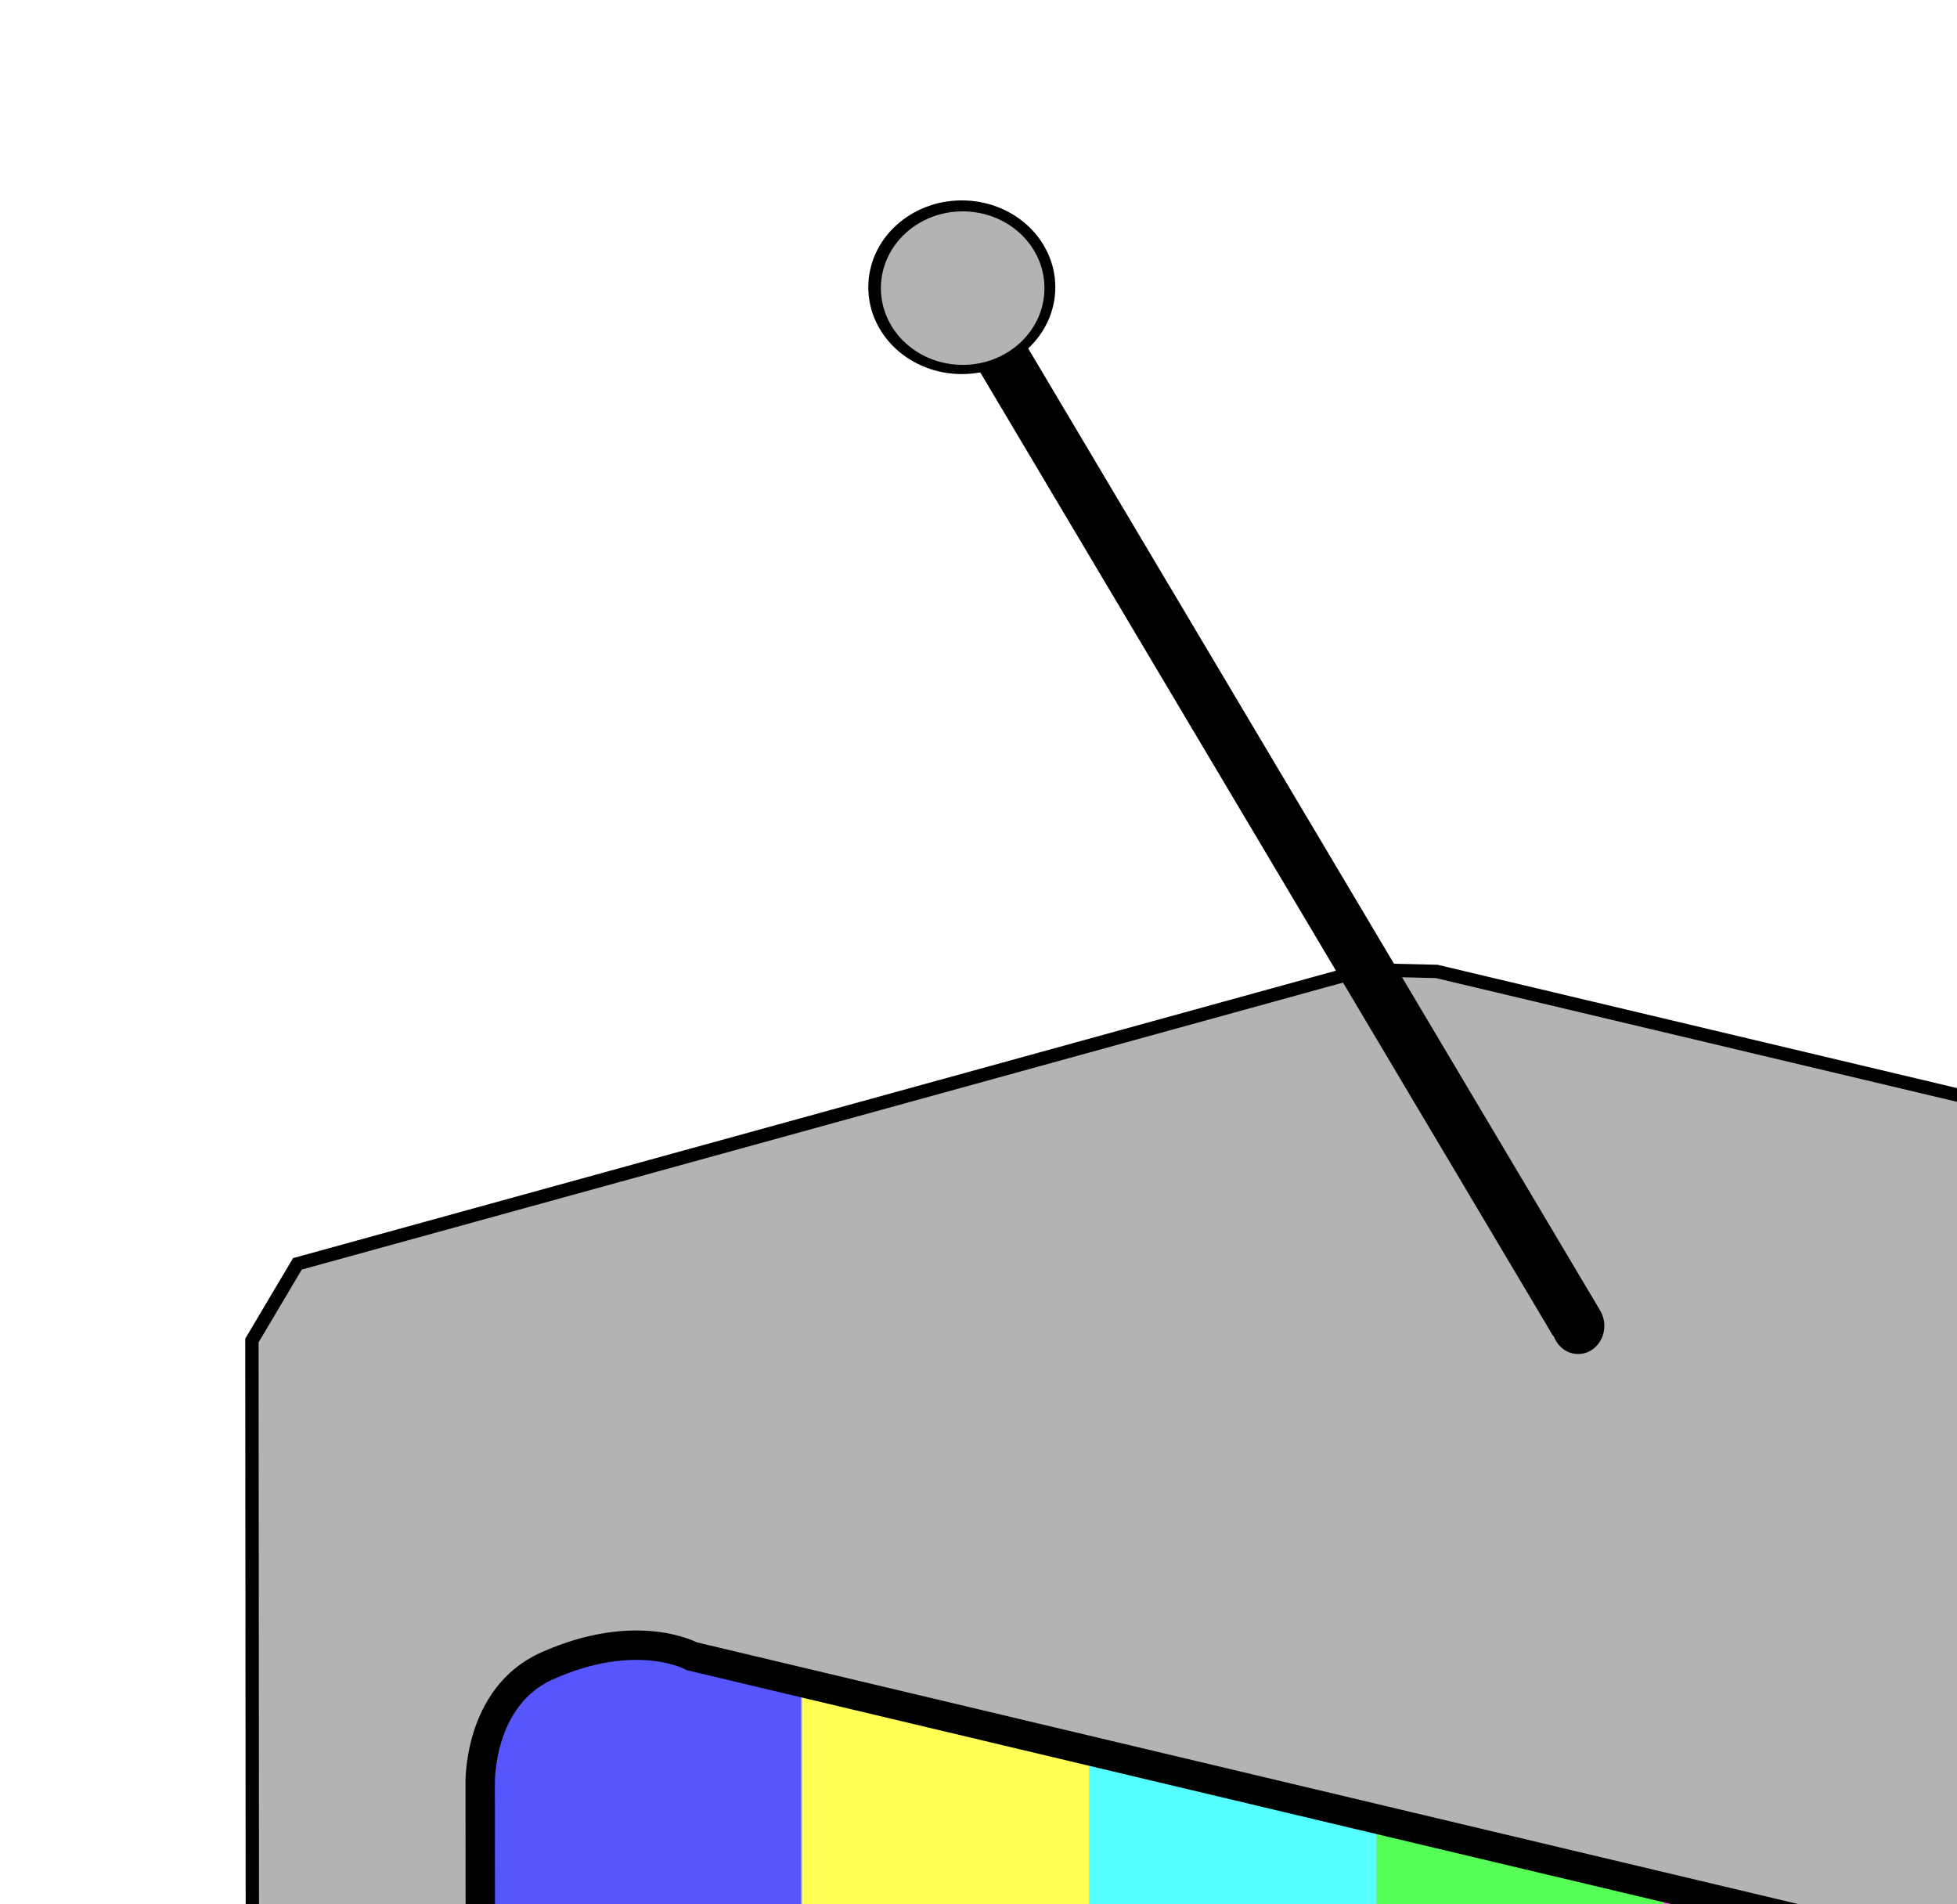
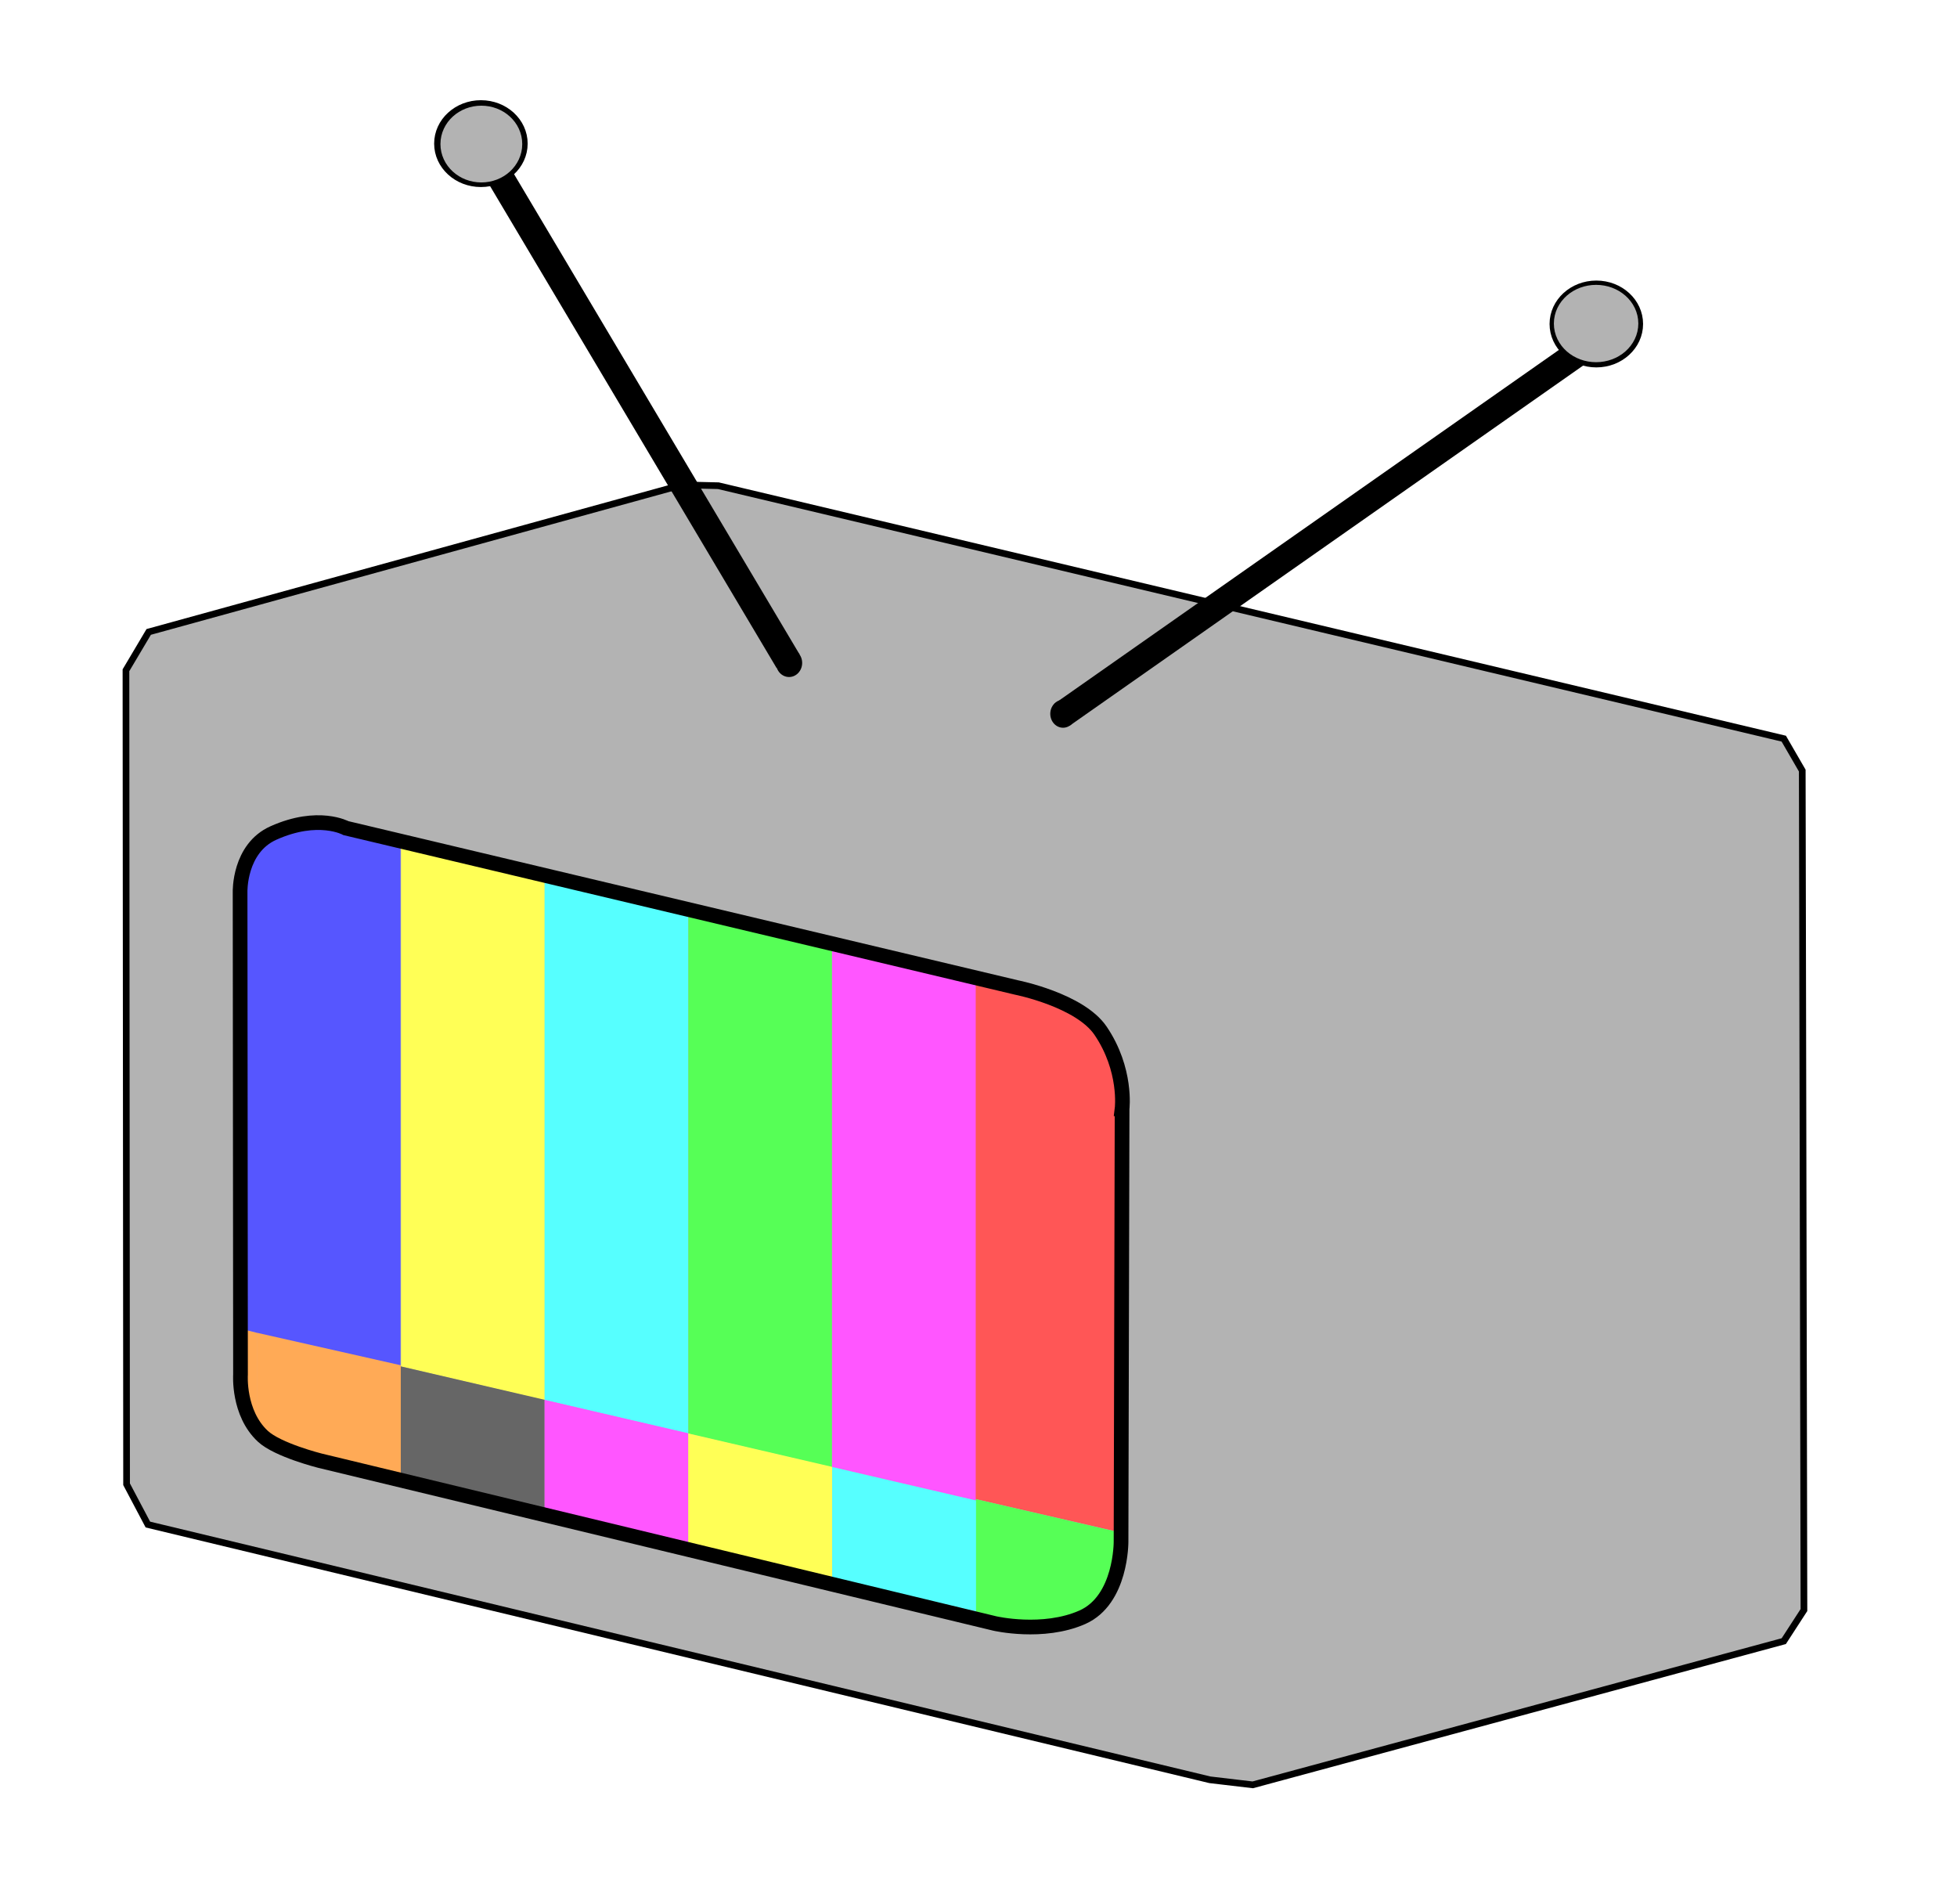
- <svg xmlns="http://www.w3.org/2000/svg" width="146.5" height="142.5" version="1.1" id="svg1">
+ <svg xmlns="http://www.w3.org/2000/svg" width="293" height="285" version="1.1" id="svg1">
  <defs id="defs1" />
  <g id="iteration1-hide-me" style="display:inline">
    <g id="g20" style="display:none">
      <rect fill="#4c4c4c" stroke="#4c4c4c" stroke-width="4" x="26.409" y="85.813" width="83.182" height="29.374" id="svg_41" transform="rotate(-15.5424,68,100.5)" />
      <rect fill="#4c4c4c" stroke="#4c4c4c" stroke-width="4" x="177.77" y="205.153" width="84.961" height="48.694" id="svg_38" transform="rotate(-15.8743,220.25,229.5)" />
      <rect fill="#4c4c4c" stroke="#4c4c4c" stroke-width="4" x="100" y="93.5" width="160.5" height="29" id="svg_39" transform="rotate(13.2636,180.25,108)" style="display:inline" />
      <rect fill="#4c4c4c" stroke="#4c4c4c" stroke-width="4" x="27.817" y="177.552" width="167.841" height="68" id="svg_37" transform="rotate(13.4509,111.738,211.552)" style="display:inline" />
      <rect fill="#4c4c4c" stroke="#4c4c4c" stroke-width="4" x="104.5" y="113.5" width="164.5" height="131" id="svg_36" style="display:inline" />
      <rect fill="#4c4c4c" stroke="#4c4c4c" stroke-width="4" x="19" y="100.5" width="194.5" height="126" id="svg_35" style="display:inline" />
    </g>
    <g id="g19" style="display:none">
      <path id="svg_45" d="m -221.418,-369.624 -15.057,4.863 c 0.067,0.133 30.047,-9.86 15.057,-4.863 z" opacity="0" stroke-width="4" stroke="#000000" fill="none" />
      <path id="svg_47" d="m -168.402,-372.292 -27.715,9.527 c 0.067,0.133 55.363,-19.187 27.715,-9.527 z" opacity="0" stroke-width="4" stroke="#000000" fill="none" />
      <path id="svg_48" d="m -178.393,-372.623 -28.381,9.194 z" opacity="0" stroke-width="4" stroke="#000000" fill="none" />
      <path id="svg_49" d="m -171.401,-370.958 -27.382,9.527 z" opacity="0" stroke-width="4" stroke="#000000" fill="none" />
      <path id="svg_50" d="m -183.059,-375.955 -28.714,9.194 c 0.067,0.133 57.362,-18.521 28.714,-9.194 z" opacity="0" stroke-width="4" stroke="#000000" fill="none" />
      <path id="svg_52" d="m -188.723,-375.956 -27.049,9.527 z" opacity="0" stroke-width="4" stroke="#000000" fill="none" />
      <path id="svg_53" d="m -193.058,-379.952 -24.717,9.527 32.312,8.994 -7.595,-18.521 z" opacity="0" stroke-width="4" stroke="#000000" fill="none" />
      <path id="svg_55" d="m -205.726,-370.291 c -16.989,6.329 -35.976,-0.999 -16.989,6.329 18.987,7.328 33.977,-12.658 16.989,-6.329 z" opacity="0" stroke-width="4" stroke="#000000" fill="none" />
      <path id="svg_56" d="m -141.725,-295.826 -41.039,22.185 40.306,31.646 0.733,-53.831 z" opacity="0" stroke-width="4" stroke="#000000" fill="none" />
      <path id="svg_62" d="m -169.712,-278.473 -36.043,22.518 z" opacity="0" stroke-width="4" stroke="#000000" fill="none" />
      <path id="svg_80" d="m 36.183,206.314 c 0.34,10.552 15.658,13.275 15.59,13.139" opacity="0" stroke-width="4" stroke="#000000" fill="none" />
      <path id="svg_81" d="m 35.849,134.432 c 0,-13.894 16.325,-10.768 16.256,-10.907" opacity="0" stroke-width="4" stroke="#000000" fill="none" />
      <path id="svg_83" d="m 167.761,231.578 c 0,15.323 -17.988,11.659 -18.055,11.526" opacity="0" stroke-width="4" stroke="#000000" fill="none" />
      <path id="svg_84" d="m 168.095,165.289 c 0,-13.324 -16.656,-17.655 -16.722,-17.788" opacity="0" stroke-width="4" stroke="#000000" fill="none" />
    </g>
    <g id="g16" style="display:none">
      <rect id="svg_173" height="7.166" width="0.5" y="228.082" x="149.571" stroke-width="2" stroke="#56ff56" fill="#56ff56" />
      <rect id="svg_172" height="7.999" width="15.666" y="232.748" x="150.571" stroke-width="4" stroke="#56ff56" fill="#56ff56" style="display:inline" />
      <line stroke-linecap="undefined" stroke-linejoin="undefined" id="svg_171" y2="233.249" x2="170.093" y1="228.276" x1="149.327" stroke-width="4" stroke="#56ff56" fill="none" />
    </g>
    <g id="g6" style="display:none">
      <line stroke-linecap="undefined" stroke-linejoin="undefined" id="svg_174" y2="239.188" x2="148.366" y1="234.773" x1="129.933" stroke-width="4" stroke="#56ffff" fill="none" />
      <line stroke-linecap="undefined" stroke-linejoin="undefined" id="svg_175" y2="227.69" x2="148.032" y1="222.716" x1="127.267" stroke-width="4" stroke="#56ffff" fill="none" />
      <rect id="svg_176" height="7.999" width="18.164" y="227.188" x="128.51" stroke-width="4" stroke="#56ffff" fill="#56ffff" style="display:inline" />
      <rect id="svg_177" height="7.166" width="0.5" y="222.522" x="127.51" stroke-width="2" stroke="#56ffff" fill="#56ffff" />
    </g>
    <g id="g7" style="display:none">
      <rect id="svg_161" height="7.166" width="0.5" y="217.069" x="105.708" stroke-width="2" stroke="#ffff56" fill="#ffff56" />
      <rect id="svg_160" height="7.999" width="18.164" y="221.735" x="106.708" stroke-width="4" stroke="#ffff56" fill="#ffff56" style="display:inline" />
      <line stroke-linecap="undefined" stroke-linejoin="undefined" id="svg_158" y2="233.735" x2="126.563" y1="229.32" x1="108.131" stroke-width="4" stroke="#ffff56" fill="none" />
      <line stroke-linecap="undefined" stroke-linejoin="undefined" id="svg_159" y2="222.237" x2="126.23" y1="217.263" x1="105.465" stroke-width="4" stroke="#ffff56" fill="none" />
    </g>
    <g id="g9" style="display:none">
      <line stroke-linecap="undefined" stroke-linejoin="undefined" id="svg_154" y2="229.902" x2="104.9" y1="225.487" x1="86.468" stroke-width="4" stroke="#ff56ff" fill="none" />
      <line stroke-linecap="undefined" stroke-linejoin="undefined" id="svg_155" y2="218.404" x2="104.567" y1="213.43" x1="83.801" stroke-width="4" stroke="#ff56ff" fill="none" />
      <rect id="svg_157" height="7.166" width="0.5" y="213.237" x="84.045" stroke-width="2" stroke="#ff56ff" fill="#ff56ff" />
      <rect id="svg_156" height="7.999" width="18.164" y="217.903" x="85.045" stroke-width="4" stroke="#ff56ff" fill="#ff56ff" style="display:inline" />
    </g>
    <g id="g10" style="display:none">
      <line stroke-linecap="undefined" stroke-linejoin="undefined" id="svg_150" y2="224.07" x2="82.57" y1="219.655" x1="64.138" stroke-width="4" stroke="#666666" fill="none" />
      <line stroke-linecap="undefined" stroke-linejoin="undefined" id="svg_151" y2="212.572" x2="82.237" y1="207.598" x1="61.472" stroke-width="4" stroke="#666666" fill="none" />
      <rect id="svg_152" height="7.999" width="18.164" y="212.07" x="62.715" stroke-width="4" stroke="#666666" fill="#666666" />
      <rect id="svg_153" height="7.166" width="0.5" y="207.404" x="61.715" stroke-width="2" stroke="#666666" fill="#666666" />
    </g>
    <g id="g14" style="display:none">
      <rect id="svg_180" height="7.999" width="18.164" y="207.255" x="40.574" stroke-width="4" stroke="#ffaa56" fill="#ffaa56" />
      <rect id="svg_181" height="7.166" width="0.5" y="202.589" x="39.574" stroke-width="2" stroke="#ffaa56" fill="#ffaa56" />
      <line stroke-linecap="undefined" stroke-linejoin="undefined" id="svg_179" y2="207.757" x2="60.096" y1="202.783" x1="39.331" stroke-width="4" stroke="#ffaa56" fill="none" style="display:inline" />
      <line stroke-linecap="undefined" stroke-linejoin="undefined" id="svg_178" y2="219.255" x2="60.429" y1="214.84" x1="41.997" stroke-width="4" stroke="#ffaa56" fill="none" />
    </g>
    <g id="g15" style="display:none">
      <line id="svg_130" y2="148.998" x2="149.882" y1="160.657" x1="149.549" stroke-width="4" stroke="#ff5656" fill="none" />
      <rect id="svg_129" height="67.622" width="17.571" y="157.326" x="149.882" stroke-width="4" stroke="#ff5656" fill="#ff5656" style="display:inline" />
      <path d="m 159.209,160.657 c 0,0 0,-0.333 0,-0.999 0,-0.666 -0.153,-1.563 -0.333,-1.999 -0.127,-0.308 0,-0.666 0,-0.999 0,-0.333 0.255,-0.717 0,-1.332 -0.18,-0.435 -0.333,-0.333 -0.333,-0.333 0,-0.333 0,-0.333 0,-0.333 -0.333,0 -0.333,0 -0.333,0 0,0 -0.333,0 -0.333,0 0,0 -0.333,0 -0.333,0 -0.333,0 -0.333,0 -0.666,0 0,0 -0.333,0 -0.333,0 0,0 -0.333,0 -0.333,0 -0.333,0 -0.692,-0.206 -0.999,-0.333 -0.435,-0.18 -0.666,-0.333 -0.666,-0.333 -0.333,-0.333 -0.666,-0.333 -0.666,-0.333 0,0 -0.333,0 -0.333,0 0,0 -0.333,0 -0.333,0 0,0 -0.333,-0.333 -0.666,-0.333 0,0 -0.333,0 -0.333,0 0,0 -0.333,0 -0.333,0 0,0 0,0 0,0 0,0 0,0 -0.333,0 v 0 h 0.333 v 0" id="svg_132" stroke-width="4" stroke="#ff5656" fill="#ff5656" />
      <line stroke-linecap="undefined" stroke-linejoin="undefined" id="svg_133" y2="229.756" x2="167.122" y1="225.341" x1="148.689" stroke-width="4" stroke="#ff5656" fill="none" />
      <line transform="rotate(-11.5544,159.543,153.328)" id="svg_131" y2="157.253" x2="168.443" y1="149.404" x1="150.642" stroke-width="4" stroke="#ff5656" fill="none" />
      <line id="svg_134" y2="232.269" x2="167.204" y1="207.625" x1="167.204" stroke-width="4" stroke="#ff5656" fill="none" />
    </g>
    <g id="g4" style="display:none">
      <rect id="svg_123" height="67.622" width="17.571" y="151.965" x="128.454" stroke-width="4" stroke="#ff56ff" fill="#ff56ff" style="display:inline" />
      <line transform="rotate(-11.5544,138.114,147.967)" id="svg_125" y2="151.892" x2="147.014" y1="144.043" x1="129.214" stroke-width="4" stroke="#ff56ff" fill="none" style="display:inline" />
      <path d="m 137.781,155.296 c 0,0 0,-0.333 0,-0.999 0,-0.666 -0.153,-1.563 -0.333,-1.999 -0.127,-0.308 0,-0.666 0,-0.999 0,-0.333 0.255,-0.717 0,-1.332 -0.18,-0.435 -0.333,-0.333 -0.333,-0.333 0,-0.333 0,-0.333 0,-0.333 -0.333,0 -0.333,0 -0.333,0 0,0 -0.333,0 -0.333,0 0,0 -0.333,0 -0.333,0 -0.333,0 -0.333,0 -0.666,0 0,0 -0.333,0 -0.333,0 0,0 -0.333,0 -0.333,0 -0.333,0 -0.692,-0.206 -0.999,-0.333 -0.435,-0.18 -0.666,-0.333 -0.666,-0.333 -0.333,-0.333 -0.666,-0.333 -0.666,-0.333 0,0 -0.333,0 -0.333,0 0,0 -0.333,0 -0.333,0 0,0 -0.333,-0.333 -0.666,-0.333 0,0 -0.333,0 -0.333,0 0,0 -0.333,0 -0.333,0 0,0 0,0 0,0 0,0 0,0 -0.333,0 v 0 h 0.333 v 0" id="svg_126" stroke-width="4" stroke="#ff56ff" fill="#ff56ff" />
      <line stroke-linecap="undefined" stroke-linejoin="undefined" id="svg_127" y2="224.395" x2="145.693" y1="219.98" x1="127.261" stroke-width="4" stroke="#ff56ff" fill="none" />
      <line id="svg_128" y2="226.908" x2="145.776" y1="202.265" x1="145.776" stroke-width="4" stroke="#ff56ff" fill="none" style="display:inline" />
      <line id="svg_124" y2="143.637" x2="128.454" y1="155.296" x1="128.121" stroke-width="4" stroke="#ff56ff" fill="none" />
    </g>
    <g id="g13" style="display:none">
      <rect id="svg_117" height="67.622" width="17.571" y="146.635" x="106.802" stroke-width="4" stroke="#56ff56" fill="#56ff56" />
      <line id="svg_118" y2="138.307" x2="106.802" y1="149.966" x1="106.469" stroke-width="4" stroke="#56ff56" fill="none" />
      <line transform="rotate(-11.5544,116.462,142.638)" id="svg_119" y2="146.562" x2="125.363" y1="138.713" x1="107.562" stroke-width="4" stroke="#56ff56" fill="none" />
      <path d="m 116.129,149.966 c 0,0 0,-0.333 0,-0.999 0,-0.666 -0.153,-1.563 -0.333,-1.999 -0.127,-0.308 0,-0.666 0,-0.999 0,-0.333 0.255,-0.717 0,-1.332 -0.18,-0.435 -0.333,-0.333 -0.333,-0.333 0,-0.333 0,-0.333 0,-0.333 -0.333,0 -0.333,0 -0.333,0 0,0 -0.333,0 -0.333,0 0,0 -0.333,0 -0.333,0 -0.333,0 -0.333,0 -0.666,0 0,0 -0.333,0 -0.333,0 0,0 -0.333,0 -0.333,0 -0.333,0 -0.692,-0.206 -0.999,-0.333 -0.435,-0.18 -0.666,-0.333 -0.666,-0.333 -0.333,-0.333 -0.666,-0.333 -0.666,-0.333 0,0 -0.333,0 -0.333,0 0,0 -0.333,0 -0.333,0 0,0 -0.333,-0.333 -0.666,-0.333 0,0 -0.333,0 -0.333,0 0,0 -0.333,0 -0.333,0 0,0 0,0 0,0 0,0 0,0 -0.333,0 v 0 h 0.333 v 0" id="svg_120" stroke-width="4" stroke="#56ff56" fill="#56ff56" />
      <line stroke-linecap="undefined" stroke-linejoin="undefined" id="svg_121" y2="219.065" x2="124.041" y1="214.65" x1="105.609" stroke-width="4" stroke="#56ff56" fill="none" />
      <line id="svg_122" y2="221.578" x2="124.124" y1="196.935" x1="124.124" stroke-width="4" stroke="#56ff56" fill="none" />
    </g>
    <g id="g17" style="display:none">
      <rect id="svg_111" height="67.622" width="17.571" y="141.305" x="85.15" stroke-width="4" stroke="#56ffff" fill="#56ffff" />
      <line id="svg_112" y2="132.977" x2="85.15" y1="144.636" x1="84.817" stroke-width="4" stroke="#56ffff" fill="none" />
      <line transform="rotate(-11.5544,94.807,137.308)" id="svg_113" y2="141.232" x2="103.71" y1="133.383" x1="85.91" stroke-width="4" stroke="#56ffff" fill="none" />
      <path d="m 94.477,144.636 c 0,0 0,-0.333 0,-0.999 0,-0.666 -0.153,-1.563 -0.333,-1.999 -0.127,-0.308 0,-0.666 0,-0.999 0,-0.333 0.255,-0.717 0,-1.332 -0.18,-0.435 -0.333,-0.333 -0.333,-0.333 0,-0.333 0,-0.333 0,-0.333 -0.333,0 -0.333,0 -0.333,0 0,0 -0.333,0 -0.333,0 0,0 -0.333,0 -0.333,0 -0.333,0 -0.333,0 -0.666,0 0,0 -0.333,0 -0.333,0 0,0 -0.333,0 -0.333,0 -0.333,0 -0.692,-0.206 -0.999,-0.333 -0.435,-0.18 -0.666,-0.333 -0.666,-0.333 -0.333,-0.333 -0.666,-0.333 -0.666,-0.333 0,0 -0.333,0 -0.333,0 0,0 -0.333,0 -0.333,0 0,0 -0.333,-0.333 -0.666,-0.333 0,0 -0.333,0 -0.333,0 0,0 -0.333,0 -0.333,0 0,0 0,0 0,0 0,0 0,0 -0.333,0 v 0 h 0.333 v 0" id="svg_114" stroke-width="4" stroke="#56ffff" fill="#56ffff" />
      <line stroke-linecap="undefined" stroke-linejoin="undefined" id="svg_115" y2="213.735" x2="102.389" y1="209.32" x1="83.957" stroke-width="4" stroke="#56ffff" fill="none" />
      <line id="svg_116" y2="216.248" x2="102.472" y1="191.605" x1="102.472" stroke-width="4" stroke="#56ffff" fill="none" />
    </g>
    <g id="g12" style="display:none">
      <path d="m 72.159,138.973 c 0,0 0,-0.333 0,-0.999 0,-0.666 -0.153,-1.563 -0.333,-1.999 -0.127,-0.308 0,-0.666 0,-0.999 0,-0.333 0.255,-0.717 0,-1.332 -0.18,-0.435 -0.333,-0.333 -0.333,-0.333 0,-0.333 0,-0.333 0,-0.333 -0.333,0 -0.333,0 -0.333,0 0,0 -0.333,0 -0.333,0 0,0 -0.333,0 -0.333,0 -0.333,0 -0.333,0 -0.666,0 0,0 -0.333,0 -0.333,0 0,0 -0.333,0 -0.333,0 -0.333,0 -0.692,-0.206 -0.999,-0.333 -0.435,-0.18 -0.666,-0.333 -0.666,-0.333 -0.333,-0.333 -0.666,-0.333 -0.666,-0.333 0,0 -0.333,0 -0.333,0 0,0 -0.333,0 -0.333,0 0,0 -0.333,-0.333 -0.666,-0.333 0,0 -0.333,0 -0.333,0 0,0 -0.333,0 -0.333,0 0,0 0,0 0,0 0,0 0,0 -0.333,0 v 0 h 0.333 v 0" id="svg_108" stroke-width="4" stroke="#ffff56" fill="none" />
      <rect id="svg_104" height="67.622" width="17.571" y="135.642" x="62.831" stroke-width="4" stroke="#ffff56" fill="#ffff56" style="display:inline" />
      <line id="svg_105" y2="127.314" x2="62.831" y1="138.973" x1="62.498" stroke-width="4" stroke="#ffff56" fill="none" />
      <line transform="rotate(-11.5544,72.492,131.645)" id="svg_106" y2="135.569" x2="81.392" y1="127.721" x1="63.591" stroke-width="4" stroke="#ffff56" fill="none" />
      <line stroke-linecap="undefined" stroke-linejoin="undefined" id="svg_109" y2="208.072" x2="80.071" y1="203.657" x1="61.638" stroke-width="4" stroke="#ffff56" fill="none" />
      <line id="svg_110" y2="210.586" x2="80.153" y1="185.942" x1="80.153" stroke-width="4" stroke="#ffff56" fill="none" />
    </g>
    <g id="g11" style="display:none">
      <line stroke-linecap="undefined" stroke-linejoin="undefined" id="svg_139" y2="203.069" x2="57.769" y1="198.654" x1="39.336" stroke-width="4" stroke="#5656ff" fill="none" />
      <line id="svg_140" y2="205.582" x2="57.851" y1="180.938" x1="57.851" stroke-width="4" stroke="#5656ff" fill="none" />
      <rect id="svg_135" height="67.622" width="17.571" y="130.638" x="40.53" stroke-width="4" stroke="#5656ff" fill="#5656ff" style="display:inline" />
      <line id="svg_136" y2="122.311" x2="40.53" y1="133.97" x1="40.197" stroke-width="4" stroke="#5656ff" fill="none" />
      <line transform="rotate(-11.5544,50.19,126.641)" id="svg_137" y2="130.565" x2="59.09" y1="122.717" x1="41.29" stroke-width="4" stroke="#5656ff" fill="none" />
      <path d="m 49.857,133.97 c 0,0 0,-0.333 0,-0.999 0,-0.666 -0.153,-1.563 -0.333,-1.999 -0.127,-0.308 0,-0.666 0,-0.999 0,-0.333 0.255,-0.717 0,-1.332 -0.18,-0.435 -0.333,-0.333 -0.333,-0.333 0,-0.333 0,-0.333 0,-0.333 -0.333,0 -0.333,0 -0.333,0 0,0 -0.333,0 -0.333,0 0,0 -0.333,0 -0.333,0 -0.333,0 -0.333,0 -0.666,0 0,0 -0.333,0 -0.333,0 0,0 -0.333,0 -0.333,0 -0.333,0 -0.692,-0.206 -0.999,-0.333 -0.435,-0.18 -0.666,-0.333 -0.666,-0.333 -0.333,-0.333 -0.666,-0.333 -0.666,-0.333 0,0 -0.333,0 -0.333,0 0,0 -0.333,0 -0.333,0 0,0 -0.333,-0.333 -0.666,-0.333 0,0 -0.333,0 -0.333,0 0,0 -0.333,0 -0.333,0 0,0 0,0 0,0 0,0 0,0 -0.333,0 v 0 h 0.333 v 0" id="svg_138" stroke-width="4" stroke="#5656ff" fill="#5656ff" />
    </g>
    <g id="g5" style="display:none">
      <line stroke-linecap="undefined" stroke-linejoin="undefined" id="svg_76" y2="134.326" x2="35.989" y1="206.348" x1="35.989" stroke-width="4" stroke="#000000" fill="none" />
      <line stroke-linecap="undefined" stroke-linejoin="undefined" id="svg_79" y2="243.262" x2="151.023" y1="218.981" x1="49.646" stroke-width="4" stroke="#000000" fill="none" />
      <line stroke-linecap="undefined" stroke-linejoin="undefined" id="svg_78" y2="148.138" x2="153.355" y1="123.284" x1="49.588" stroke-width="4" stroke="#000000" fill="none" />
      <line stroke-linecap="undefined" stroke-linejoin="undefined" id="svg_77" y2="164.639" x2="167.901" y1="231.664" x1="167.901" stroke-width="4" stroke="#000000" fill="none" />
    </g>
    <g id="g18" style="display:none">
      <line stroke-linecap="undefined" stroke-linejoin="undefined" id="svg_1" y2="112" x2="272" y1="72" x1="105" stroke-width="4" stroke="#000000" fill="none" style="display:inline" />
      <line fill="none" stroke="#000000" stroke-width="4" x1="19" y1="95.575" x2="105" y2="72" id="svg_4" stroke-linejoin="undefined" stroke-linecap="undefined" style="display:inline" />
      <line stroke-linecap="undefined" stroke-linejoin="undefined" id="svg_3" y2="113.019" x2="270" y1="246" x1="270" stroke-width="4" stroke="#000000" fill="none" style="display:inline" />
      <line fill="none" stroke="#000000" stroke-width="4" x1="186" y1="136.575" x2="272" y2="113" id="svg_5" stroke-linejoin="undefined" stroke-linecap="undefined" />
      <line stroke-linecap="undefined" stroke-linejoin="undefined" id="svg_6" y2="267" x2="185" y1="227" x1="18" stroke-width="4" stroke="#000000" fill="none" style="display:inline" />
      <line fill="none" stroke="#000000" stroke-width="4" x1="186" y1="267.575" x2="272" y2="244" id="svg_34" stroke-linejoin="undefined" stroke-linecap="undefined" />
      <line stroke-linecap="undefined" stroke-linejoin="undefined" id="svg_7" y2="95.019" x2="19" y1="228" x1="19" stroke-width="4" stroke="#000000" fill="none" />
      <line stroke-linecap="undefined" stroke-linejoin="undefined" id="svg_8" y2="137" x2="186" y1="97" x1="19" stroke-width="4" stroke="#000000" fill="none" />
      <line stroke-linecap="undefined" stroke-linejoin="undefined" id="svg_10" y2="138.019" x2="184" y1="269" x1="184" stroke-width="4" stroke="#000000" fill="none" />
    </g>
  </g>
  <g id="layer2" style="display:none">
    <path style="fill:#4c4c4c;fill-opacity:1" d="m 22.54,94.913 -3.425,5.414 -0.11,121.983 3.204,5.967 158.446,38.009 6.851,0.884 79.554,-21.435 2.983,-4.641 -0.11,-125.409 -2.873,-5.193 -159.109,-37.678 -5.856,-0.221 z" id="tv-box-background" />
    <g id="g2" style="display:inline">
      <line fill="none" stroke="#000000" stroke-width="4" x1="159" y1="107" x2="236" y2="53" id="wire-2" stroke-linejoin="undefined" stroke-linecap="undefined" />
      <ellipse style="display:inline;fill:#000000;fill-opacity:1" id="base-2" cx="159.158" cy="106.857" rx="1.912" ry="2.086" />
      <ellipse fill="none" stroke="#000000" stroke-width="2" cx="239" cy="48.5" id="foam-ball-2" rx="6" ry="5.5" />
      <ellipse fill="#4c4c4c" stroke="#4c4c4c" stroke-width="4" cx="238.966" cy="48.433" id="foam-ball-3" ry="3.788" rx="4.322" style="display:inline" />
    </g>
    <g id="g3" style="display:inline">
      <line fill="none" stroke="#000000" stroke-width="4" x1="118" y1="99" x2="74" y2="25" id="wire" stroke-linejoin="undefined" stroke-linecap="undefined" />
      <ellipse style="display:inline;fill:#000000;fill-opacity:1;stroke-width:1.018" id="base" cx="118.138" cy="99.24" rx="1.961" ry="2.11" />
      <ellipse fill="none" stroke="#000000" stroke-width="2" cx="72" cy="21.5" id="foam-ball-border" rx="6" ry="5.5" />
      <ellipse fill="#4c4c4c" stroke="#4c4c4c" stroke-width="4" cx="72.066" cy="21.566" id="foam-ball" rx="4.123" ry="3.745" style="display:inline" />
    </g>
  </g>
  <g id="g22" style="display:inline">
    <path style="fill:#b3b3b3;fill-opacity:1" d="m 22.54,94.913 -3.425,5.414 -0.11,121.983 3.204,5.967 158.446,38.009 6.851,0.884 79.554,-21.435 2.983,-4.641 -0.11,-125.409 -2.873,-5.193 -159.109,-37.678 -5.856,-0.221 z" id="path1" />
    <g id="g8" style="display:inline">
      <line fill="none" stroke="#000000" stroke-width="4" x1="159" y1="107" x2="236" y2="53" id="line1" stroke-linejoin="undefined" stroke-linecap="undefined" />
      <ellipse style="display:inline;fill:#000000;fill-opacity:1" id="ellipse1" cx="159.158" cy="106.857" rx="1.912" ry="2.086" />
      <ellipse fill="none" stroke="#000000" stroke-width="2" cx="239" cy="48.5" id="ellipse2" rx="6" ry="5.5" style="fill:#b3b3b3" />
      <ellipse fill="#4c4c4c" stroke="#4c4c4c" stroke-width="4" cx="238.966" cy="48.433" id="ellipse3" ry="3.788" rx="4.322" style="display:inline;fill:#b3b3b3;stroke:#b3b3b3;stroke-opacity:1" />
    </g>
    <g id="g21" style="display:inline">
      <line fill="none" stroke="#000000" stroke-width="4" x1="118" y1="99" x2="74" y2="25" id="line8" stroke-linejoin="undefined" stroke-linecap="undefined" />
      <ellipse style="display:inline;fill:#000000;fill-opacity:1;stroke-width:1.018" id="ellipse8" cx="118.138" cy="99.24" rx="1.961" ry="2.11" />
      <ellipse fill="none" stroke="#000000" stroke-width="2" cx="72" cy="21.5" id="ellipse9" rx="6" ry="5.5" />
      <ellipse fill="#4c4c4c" stroke="#4c4c4c" stroke-width="4" cx="72.066" cy="21.566" id="ellipse10" rx="4.123" ry="3.745" style="display:inline;fill:#b3b3b3;stroke:#b3b3b3;stroke-opacity:1" />
    </g>
  </g>
  <g id="layer1" style="display:inline">
    <path style="display:inline;fill:none;stroke:#000000;stroke-width:1px;stroke-linecap:butt;stroke-linejoin:miter;stroke-opacity:1" d="m 18.858,100.337 0.094,121.859 3.188,6.03 159.006,38.211 6.416,0.755 79.503,-21.511 3.019,-4.654 -0.252,-125.67 -2.768,-4.78 -159.51,-37.865 -5.409,-0.126 -79.881,22.014 z" id="tv-box-border" />
    <path style="display:inline;fill:#ff5656;fill-opacity:1" d="m 167.481,229.347 -21.761,-5.013 v -77.816 l 7.178,1.481 5.127,1.595 3.304,1.595 2.165,1.709 1.709,2.165 1.253,2.393 1.139,3.76 0.228,3.532 0.114,63.916 z" id="color-tall-F" />
    <path style="fill:#5656ff;fill-opacity:1;stroke-width:1.011" d="m 38.314,126.395 v 73.205 l 21.654,4.919 v -78.359 l -6.221,-1.64 -5.025,-1.171 -4.427,0.469 -3.47,1.406 z" id="color-tall-A" />
    <path style="fill:#56ff56;fill-opacity:1" d="m 145.821,224.359 v 17.519 l 4.824,1.269 4.57,0.085 5.078,-0.931 3.724,-1.862 2.454,-3.47 0.677,-3.893 -0.085,-3.808 z" id="color-short-F" />
    <path style="display:none;fill:#5656ff;fill-opacity:1" d="m 38.501,120.548 v 78.987 l 21.511,5.042 v -78.819 z" id="color-tall-A-old" />
    <path style="display:inline;fill:#ffff56;fill-opacity:1" d="m 60.045,125.582 v 78.987 l 21.511,5.042 v -78.819 z" id="color-tall-B" />
    <path style="display:inline;fill:#56ffff;fill-opacity:1" d="m 81.537,130.588 v 78.987 l 21.511,5.042 v -78.819 z" id="color-tall-C" />
    <path style="display:inline;fill:#56ff56;fill-opacity:1" d="m 103.057,135.631 v 78.987 l 21.511,5.042 v -78.819 z" id="color-tall-D" />
    <path style="display:inline;fill:#ff56ff;fill-opacity:1" d="m 124.573,140.611 v 78.987 l 21.511,5.042 v -78.819 z" id="color-tall-E" />
    <path style="display:inline;fill:#ffaa56;fill-opacity:1;stroke-width:0.991" d="m 38.469,199.517 v 16.142 l 21.539,4.866 V 204.383 Z" id="color-short-A" />
    <path style="fill:#666666;fill-opacity:1;stroke-width:1.006" d="m 60.006,204.546 v 16.611 l 21.539,5.007 v -16.611 z" id="color-short-B" />
    <path style="fill:#ff56ff;fill-opacity:1;stroke-width:1.006" d="m 81.536,209.561 v 16.611 l 21.539,5.007 V 214.568 Z" id="color-short-C" />
    <path style="fill:#ffff56;fill-opacity:1;stroke-width:1.006" d="m 103.042,214.585 v 16.611 l 21.539,5.007 v -16.611 z" id="color-short-D" />
    <path style="fill:#56ffff;fill-opacity:1;stroke-width:1.006" d="m 124.588,219.616 v 16.611 l 21.539,5.007 v -16.611 z" id="color-short-E" />
    <path style="fill:#ffaa56;fill-opacity:1" d="m 38.53,199.52 v 14.389 l -1.616,-2.878 -0.788,-2.602 -0.158,-9.54 z" id="color-short-G" />
    <path style="fill:#5656ff;fill-opacity:1;stroke-width:1.211" d="m 38.518,199.53 v -72.555 l -2.68,3.479 -0.596,4.298 v 63.959 z" id="color-tall-G" />
    <path style="display:none;fill:#ff5656;fill-opacity:1" d="m 146.103,145.639 v 78.987 l 21.511,5.042 v -78.819 z" id="color-tall-F-old" />
    <path style="display:inline;fill:none;stroke:#000000;stroke-width:2.2;stroke-linecap:butt;stroke-linejoin:miter;stroke-dasharray:none;stroke-opacity:1" d="m 167.998,165.991 -0.156,64.788 c 0,0 0.08,8.74 -5.81,11.334 -5.89,2.594 -13.089,0.925 -13.089,0.925 l -101.046,-24.373 c 0,0 -6.322,-1.585 -8.551,-3.662 -3.741,-3.487 -3.337,-9.232 -3.337,-9.232 l -0.063,-72.238 c 0,0 -0.187,-6.516 5,-8.837 6.714,-3.005 10.85,-0.723 10.85,-0.723 L 152.216,147.833 c 0,0 9.449,1.885 12.56,6.469 3.963,5.838 3.221,11.689 3.221,11.689 z" id="path5" />
  </g>
</svg>
